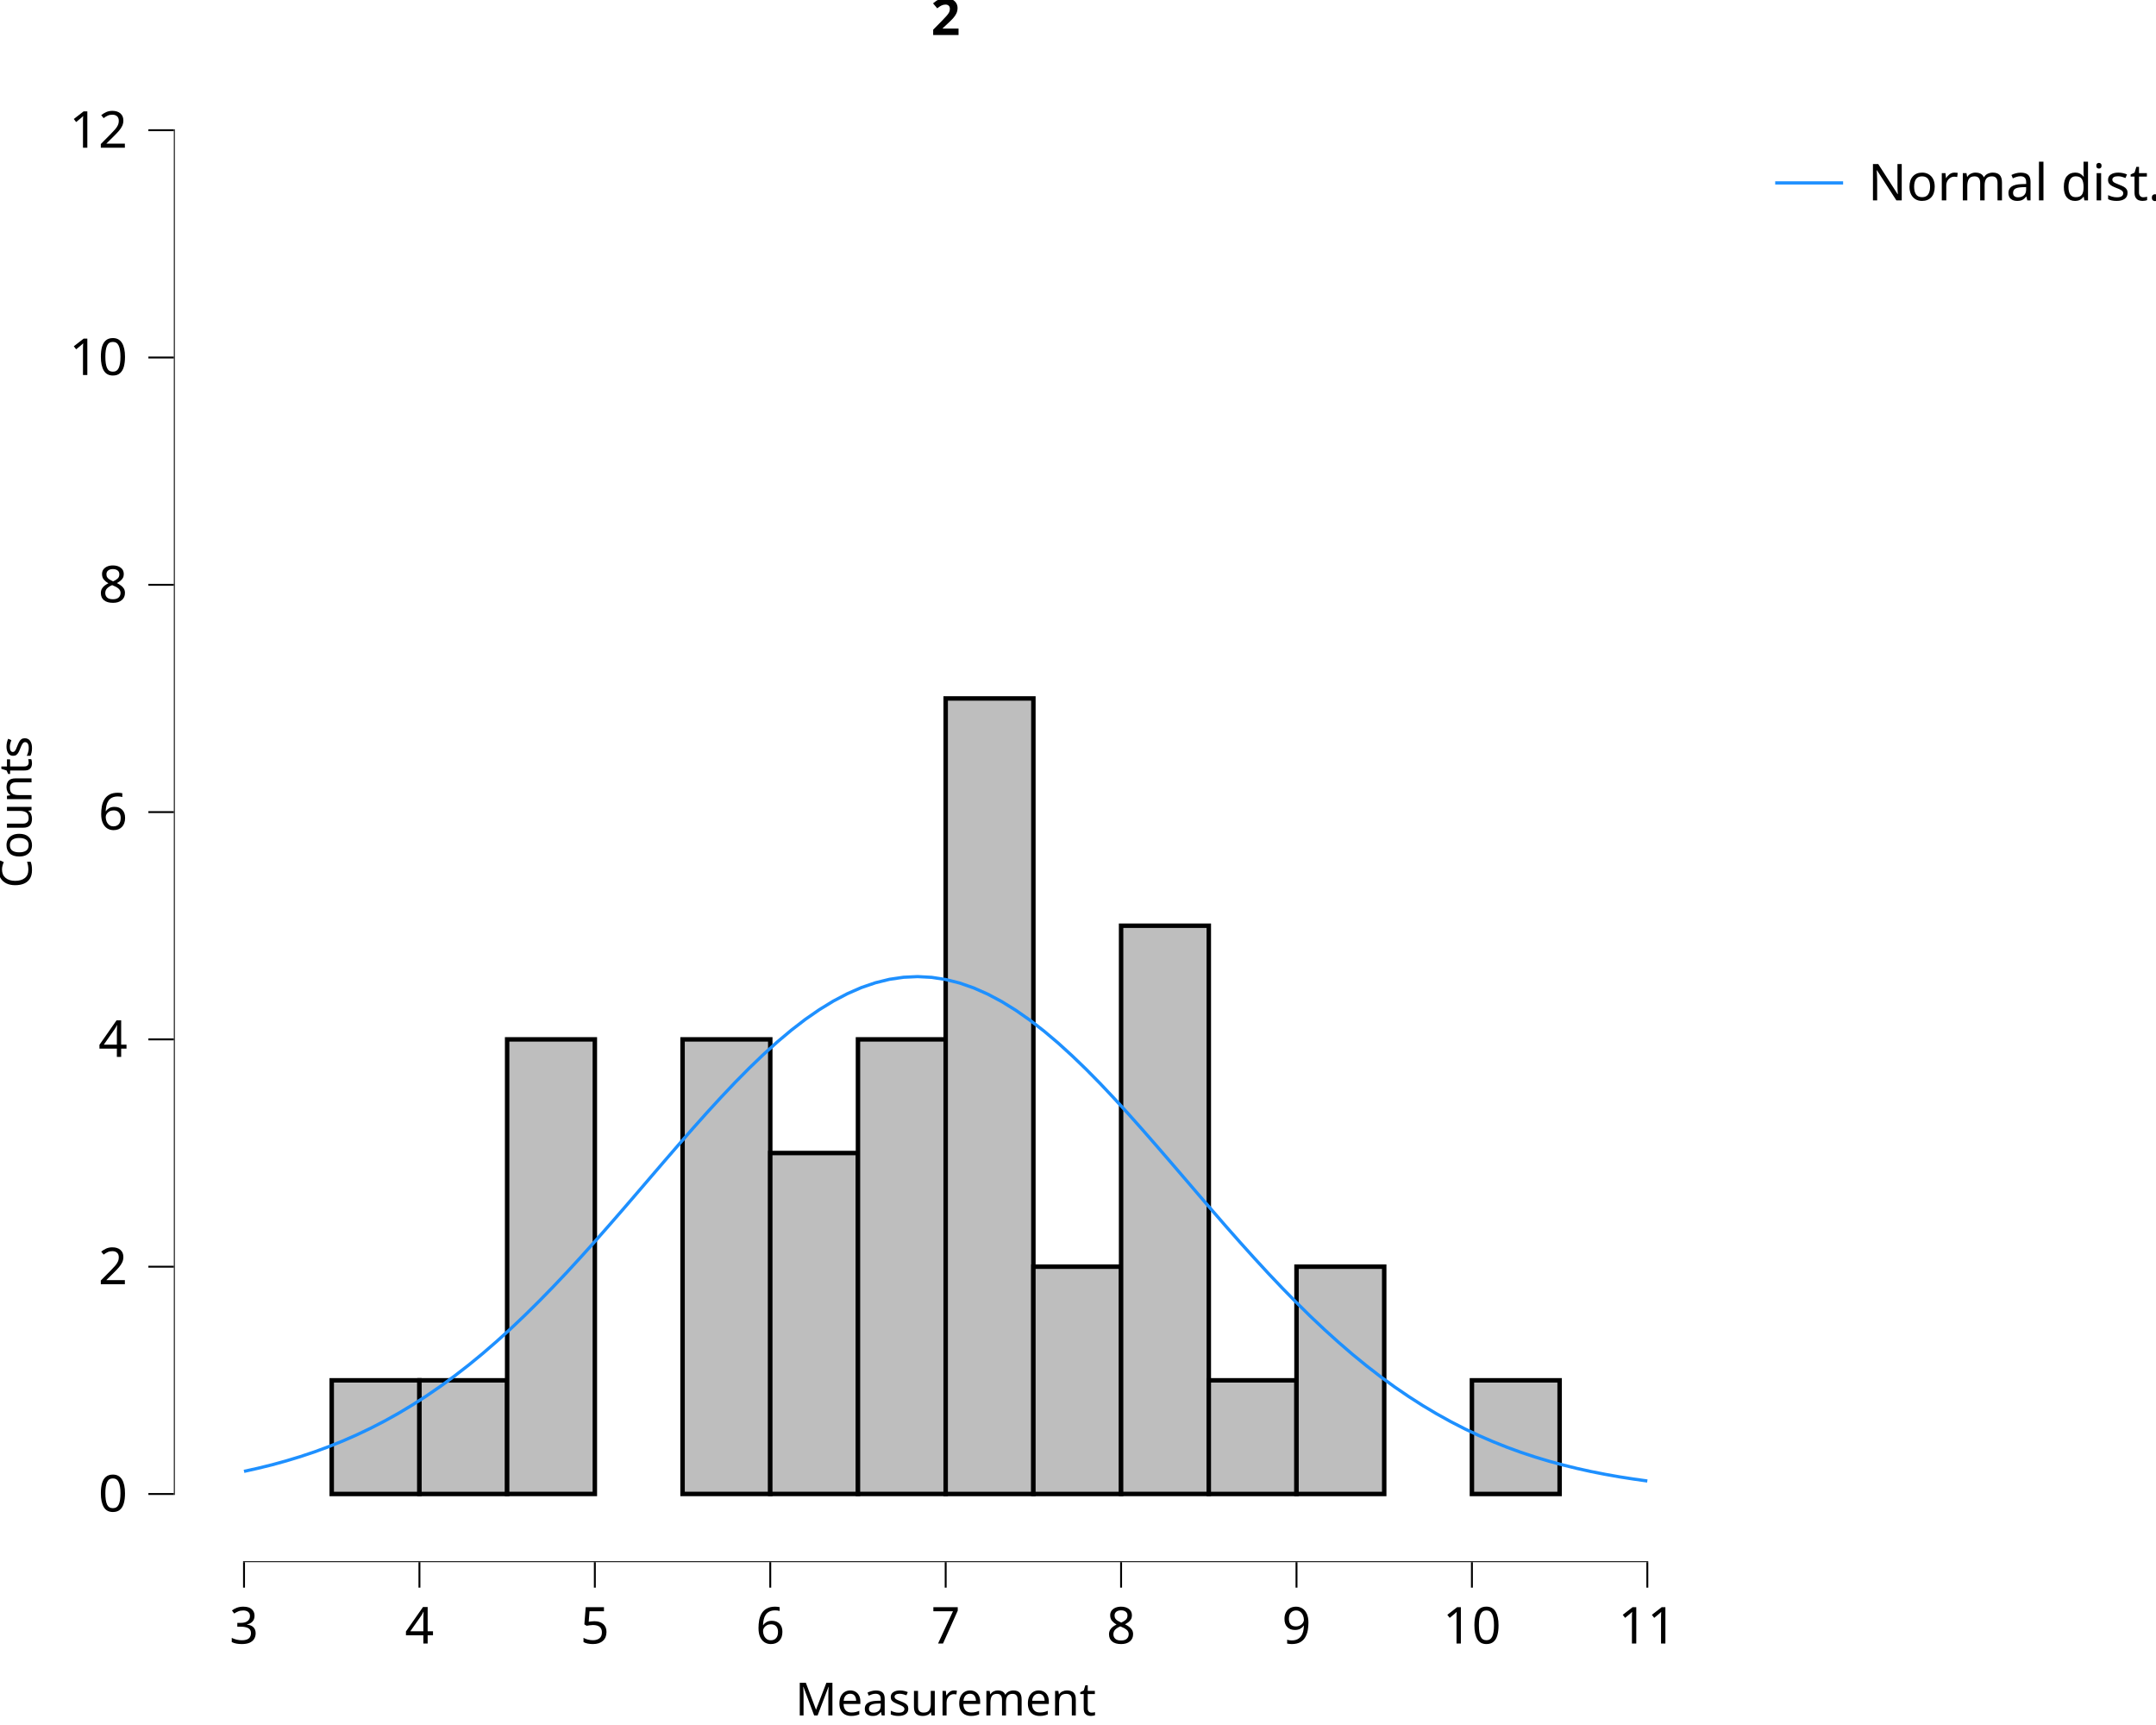
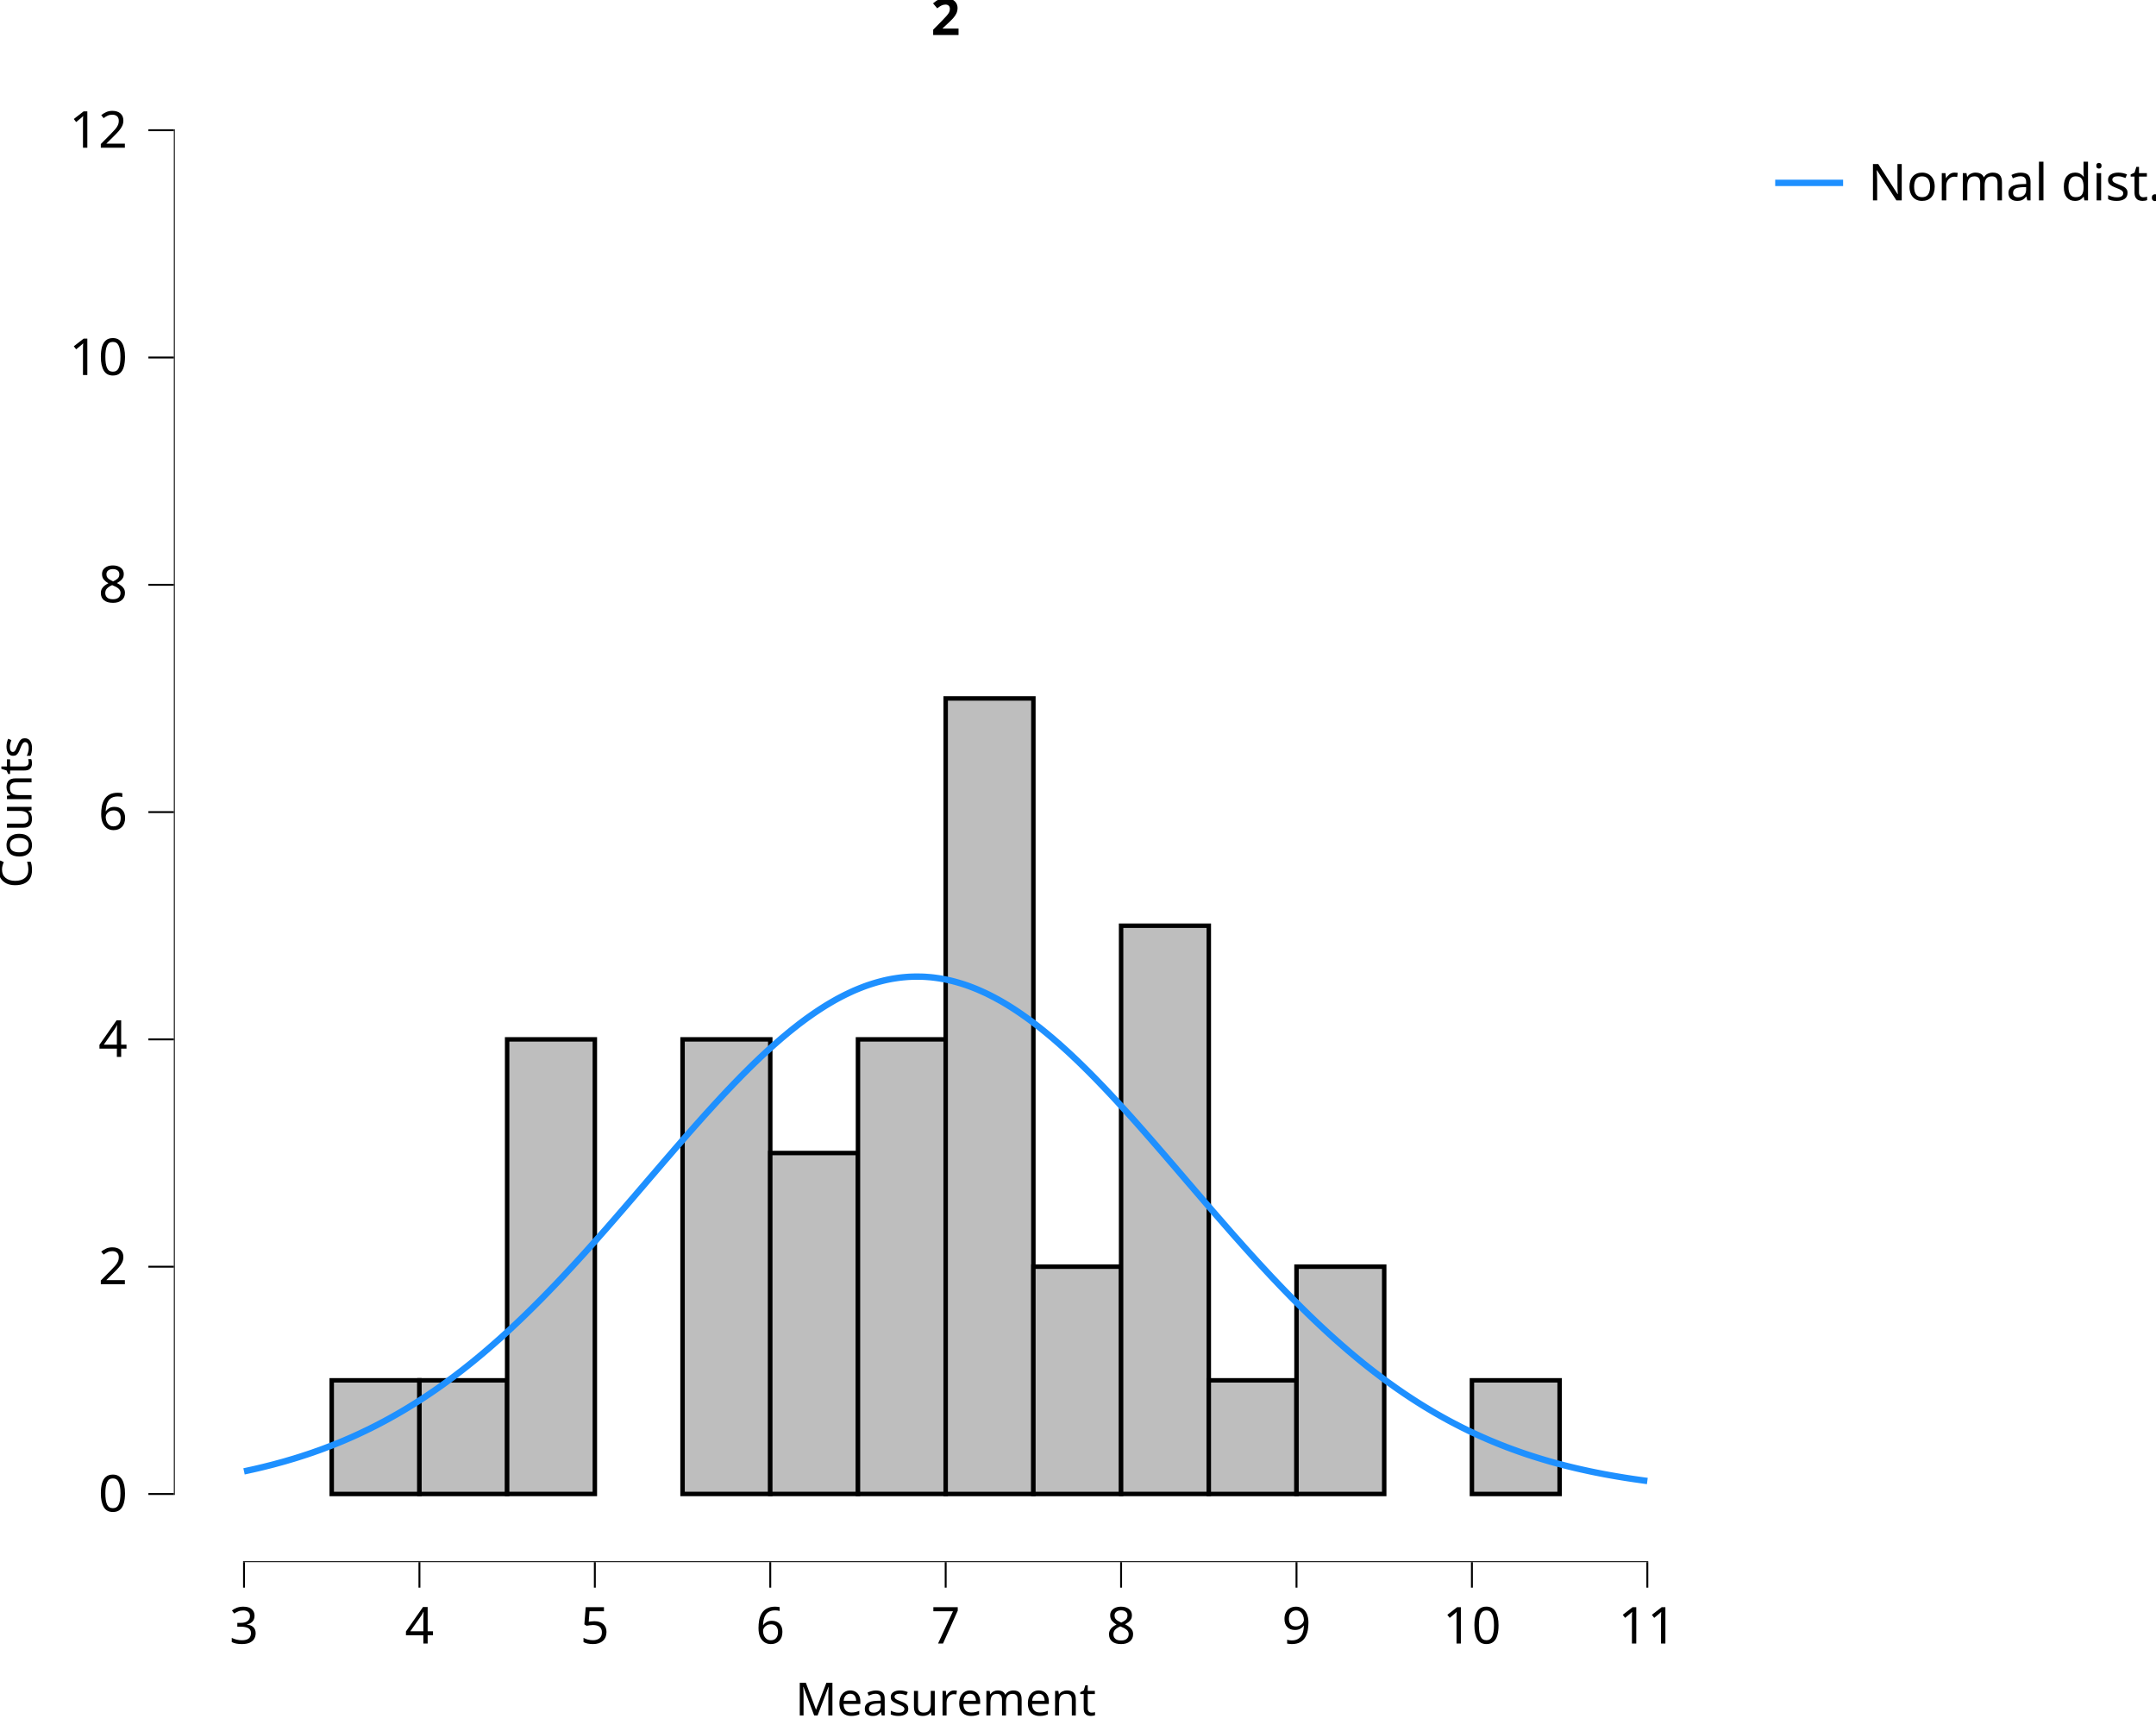
<svg xmlns="http://www.w3.org/2000/svg" class="svglite" data-engine-version="2.0" width="720.00pt" height="576.00pt" viewBox="0 0 720.00 576.00">
  <defs>
    <style type="text/css">
    .svglite line, .svglite polyline, .svglite polygon, .svglite path, .svglite rect, .svglite circle {
      fill: none;
      stroke: #000000;
      stroke-linecap: round;
      stroke-linejoin: round;
      stroke-miterlimit: 10.00;
    }
  </style>
  </defs>
  <rect width="100%" height="100%" style="stroke: none; fill: #FFFFFF;" />
  <defs>
    <clipPath id="cpMC4wMHw3MjAuMDB8MC4wMHw1NzYuMDA=">
      <rect x="0.00" y="0.00" width="720.00" height="576.00" />
    </clipPath>
  </defs>
  <g clip-path="url(#cpMC4wMHw3MjAuMDB8MC4wMHw1NzYuMDA=)">
    <rect x="0.00" y="0.00" width="720.00" height="576.00" style="stroke-width: 10.67; stroke: none;" />
  </g>
  <defs>
    <clipPath id="cpNTguMDZ8NTczLjU2fDIwLjcxfDUyMS42Mw==">
      <rect x="58.06" y="20.71" width="515.50" height="500.92" />
    </clipPath>
  </defs>
  <g clip-path="url(#cpNTguMDZ8NTczLjU2fDIwLjcxfDUyMS42Mw==)">
    <rect x="58.06" y="20.71" width="515.50" height="500.92" style="stroke-width: 10.67; stroke: none;" />
    <rect x="81.49" y="498.86" width="29.29" height="0.00" style="stroke-width: 1.49; stroke-linecap: butt; stroke-linejoin: miter; fill: #BEBEBE;" />
    <rect x="110.78" y="460.91" width="29.29" height="37.95" style="stroke-width: 1.49; stroke-linecap: butt; stroke-linejoin: miter; fill: #BEBEBE;" />
    <rect x="140.07" y="460.91" width="29.29" height="37.95" style="stroke-width: 1.49; stroke-linecap: butt; stroke-linejoin: miter; fill: #BEBEBE;" />
    <rect x="169.36" y="347.06" width="29.29" height="151.79" style="stroke-width: 1.49; stroke-linecap: butt; stroke-linejoin: miter; fill: #BEBEBE;" />
    <rect x="198.65" y="498.86" width="29.29" height="0.00" style="stroke-width: 1.49; stroke-linecap: butt; stroke-linejoin: miter; fill: #BEBEBE;" />
    <rect x="227.94" y="347.06" width="29.29" height="151.79" style="stroke-width: 1.49; stroke-linecap: butt; stroke-linejoin: miter; fill: #BEBEBE;" />
    <rect x="257.23" y="385.01" width="29.29" height="113.84" style="stroke-width: 1.49; stroke-linecap: butt; stroke-linejoin: miter; fill: #BEBEBE;" />
    <rect x="286.52" y="347.06" width="29.29" height="151.79" style="stroke-width: 1.49; stroke-linecap: butt; stroke-linejoin: miter; fill: #BEBEBE;" />
    <rect x="315.81" y="233.22" width="29.29" height="265.64" style="stroke-width: 1.49; stroke-linecap: butt; stroke-linejoin: miter; fill: #BEBEBE;" />
    <rect x="345.10" y="422.96" width="29.29" height="75.90" style="stroke-width: 1.49; stroke-linecap: butt; stroke-linejoin: miter; fill: #BEBEBE;" />
    <rect x="374.39" y="309.11" width="29.29" height="189.74" style="stroke-width: 1.49; stroke-linecap: butt; stroke-linejoin: miter; fill: #BEBEBE;" />
    <rect x="403.68" y="460.91" width="29.29" height="37.95" style="stroke-width: 1.49; stroke-linecap: butt; stroke-linejoin: miter; fill: #BEBEBE;" />
    <rect x="432.97" y="422.96" width="29.29" height="75.90" style="stroke-width: 1.49; stroke-linecap: butt; stroke-linejoin: miter; fill: #BEBEBE;" />
    <rect x="462.26" y="498.86" width="29.29" height="0.00" style="stroke-width: 1.49; stroke-linecap: butt; stroke-linejoin: miter; fill: #BEBEBE;" />
    <rect x="491.55" y="460.91" width="29.29" height="37.95" style="stroke-width: 1.49; stroke-linecap: butt; stroke-linejoin: miter; fill: #BEBEBE;" />
    <rect x="520.84" y="498.86" width="29.29" height="0.00" style="stroke-width: 1.49; stroke-linecap: butt; stroke-linejoin: miter; fill: #BEBEBE;" />
    <line x1="81.17" y1="521.63" x2="550.44" y2="521.63" style="stroke-width: 0.64; stroke-linecap: butt;" />
    <line x1="58.06" y1="499.18" x2="58.06" y2="43.16" style="stroke-width: 0.64; stroke-linecap: butt;" />
-     <polyline points="81.49,491.31 86.18,490.26 90.86,489.11 95.55,487.82 100.23,486.40 104.92,484.84 109.61,483.12 114.29,481.24 118.98,479.19 123.67,476.96 128.35,474.55 133.04,471.94 137.73,469.13 142.41,466.12 147.10,462.90 151.78,459.47 156.47,455.84 161.16,451.99 165.84,447.94 170.53,443.69 175.22,439.24 179.90,434.62 184.59,429.82 189.28,424.87 193.96,419.77 198.65,414.56 203.33,409.25 208.02,403.86 212.71,398.41 217.39,392.95 222.08,387.49 226.77,382.07 231.45,376.72 236.14,371.47 240.83,366.36 245.51,361.41 250.20,356.67 254.88,352.17 259.57,347.93 264.26,343.99 268.94,340.38 273.63,337.13 278.32,334.26 283.00,331.80 287.69,329.75 292.38,328.15 297.06,327.00 301.75,326.32 306.43,326.10 311.12,326.35 315.81,327.07 320.49,328.25 325.18,329.88 329.87,331.96 334.55,334.45 339.24,337.35 343.93,340.63 348.61,344.26 353.30,348.22 357.98,352.48 362.67,357.00 367.36,361.76 372.04,366.72 376.73,371.84 381.42,377.10 386.10,382.46 390.79,387.88 395.48,393.34 400.16,398.80 404.85,404.24 409.53,409.63 414.22,414.94 418.91,420.14 423.59,425.23 428.28,430.17 432.97,434.95 437.65,439.57 442.34,444.00 447.03,448.23 451.71,452.27 456.40,456.10 461.08,459.72 465.77,463.14 470.46,466.34 475.14,469.34 479.83,472.13 484.52,474.73 489.20,477.13 493.89,479.35 498.58,481.38 503.26,483.25 507.95,484.96 512.64,486.51 517.32,487.92 522.01,489.19 526.69,490.34 531.38,491.38 536.07,492.30 540.75,493.13 545.44,493.86 550.13,494.52 " style="stroke-width: 1.07; stroke: #1E90FF; stroke-linecap: butt;" />
+     <polyline points="81.49,491.31 82.41,491.11 83.32,490.91 84.24,490.71 85.16,490.50 86.07,490.29 86.99,490.07 87.91,489.85 88.83,489.62 89.74,489.39 90.66,489.16 91.58,488.92 92.49,488.67 93.41,488.42 94.33,488.17 95.25,487.91 96.16,487.64 97.08,487.37 98.00,487.10 98.91,486.82 99.83,486.53 100.75,486.24 101.66,485.94 102.58,485.64 103.50,485.33 104.42,485.02 105.33,484.69 106.25,484.37 107.17,484.04 108.08,483.70 109.00,483.35 109.92,483.00 110.84,482.65 111.75,482.28 112.67,481.91 113.59,481.54 114.50,481.16 115.42,480.77 116.34,480.37 117.26,479.97 118.17,479.56 119.09,479.14 120.01,478.72 120.92,478.29 121.84,477.85 122.76,477.41 123.68,476.96 124.59,476.50 125.51,476.04 126.43,475.56 127.34,475.08 128.26,474.60 129.18,474.10 130.10,473.60 131.01,473.09 131.93,472.57 132.85,472.05 133.76,471.52 134.68,470.98 135.60,470.43 136.51,469.88 137.43,469.31 138.35,468.74 139.27,468.16 140.18,467.58 141.10,466.98 142.02,466.38 142.93,465.77 143.85,465.15 144.77,464.53 145.69,463.89 146.60,463.25 147.52,462.60 148.44,461.94 149.35,461.28 150.27,460.60 151.19,459.92 152.11,459.23 153.02,458.53 153.94,457.83 154.86,457.11 155.77,456.39 156.69,455.66 157.61,454.92 158.53,454.17 159.44,453.42 160.36,452.66 161.28,451.89 162.19,451.11 163.11,450.33 164.03,449.53 164.94,448.73 165.86,447.92 166.78,447.11 167.70,446.28 168.61,445.45 169.53,444.61 170.45,443.76 171.36,442.91 172.28,442.05 173.20,441.18 174.12,440.30 175.03,439.42 175.95,438.53 176.87,437.63 177.78,436.73 178.70,435.82 179.62,434.90 180.54,433.98 181.45,433.05 182.37,432.11 183.29,431.17 184.20,430.22 185.12,429.27 186.04,428.31 186.96,427.34 187.87,426.37 188.79,425.39 189.71,424.40 190.62,423.42 191.54,422.42 192.46,421.42 193.37,420.42 194.29,419.41 195.21,418.40 196.13,417.38 197.04,416.36 197.96,415.33 198.88,414.30 199.79,413.27 200.71,412.23 201.63,411.19 202.55,410.15 203.46,409.10 204.38,408.05 205.30,407.00 206.21,405.94 207.13,404.88 208.05,403.82 208.97,402.76 209.88,401.70 210.80,400.63 211.72,399.57 212.63,398.50 213.55,397.43 214.47,396.36 215.39,395.29 216.30,394.22 217.22,393.15 218.14,392.09 219.05,391.02 219.97,389.95 220.89,388.88 221.80,387.81 222.72,386.75 223.64,385.69 224.56,384.62 225.47,383.56 226.39,382.51 227.31,381.45 228.22,380.40 229.14,379.35 230.06,378.30 230.98,377.26 231.89,376.22 232.81,375.19 233.73,374.16 234.64,373.13 235.56,372.11 236.48,371.10 237.40,370.09 238.31,369.08 239.23,368.08 240.15,367.09 241.06,366.10 241.98,365.12 242.90,364.15 243.82,363.18 244.73,362.22 245.65,361.27 246.57,360.33 247.48,359.39 248.40,358.46 249.32,357.55 250.23,356.64 251.15,355.73 252.07,354.84 252.99,353.96 253.90,353.09 254.82,352.23 255.74,351.37 256.65,350.53 257.57,349.70 258.49,348.88 259.41,348.07 260.32,347.28 261.24,346.49 262.16,345.72 263.07,344.96 263.99,344.21 264.91,343.47 265.83,342.75 266.74,342.03 267.66,341.34 268.58,340.65 269.49,339.98 270.41,339.33 271.33,338.68 272.25,338.05 273.16,337.44 274.08,336.84 275.00,336.25 275.91,335.68 276.83,335.13 277.75,334.59 278.66,334.06 279.58,333.55 280.50,333.06 281.42,332.58 282.33,332.12 283.25,331.68 284.17,331.25 285.08,330.83 286.00,330.44 286.92,330.06 287.84,329.70 288.75,329.35 289.67,329.02 290.59,328.71 291.50,328.42 292.42,328.14 293.34,327.88 294.26,327.64 295.17,327.41 296.09,327.20 297.01,327.01 297.92,326.84 298.84,326.69 299.76,326.55 300.68,326.43 301.59,326.33 302.51,326.25 303.43,326.18 304.34,326.14 305.26,326.11 306.18,326.10 307.09,326.11 308.01,326.13 308.93,326.17 309.85,326.24 310.76,326.31 311.68,326.41 312.60,326.53 313.51,326.66 314.43,326.81 315.35,326.98 316.27,327.16 317.18,327.37 318.10,327.59 319.02,327.83 319.93,328.09 320.85,328.36 321.77,328.65 322.69,328.96 323.60,329.28 324.52,329.63 325.44,329.99 326.35,330.36 327.27,330.76 328.19,331.17 329.11,331.59 330.02,332.03 330.94,332.49 331.86,332.97 332.77,333.46 333.69,333.96 334.61,334.48 335.53,335.02 336.44,335.57 337.36,336.14 338.28,336.72 339.19,337.32 340.11,337.93 341.03,338.56 341.94,339.20 342.86,339.85 343.78,340.52 344.70,341.20 345.61,341.90 346.53,342.61 347.45,343.33 348.36,344.06 349.28,344.81 350.20,345.57 351.12,346.34 352.03,347.12 352.95,347.92 353.87,348.72 354.78,349.54 355.70,350.37 356.62,351.21 357.54,352.06 358.45,352.92 359.37,353.79 360.29,354.67 361.20,355.56 362.12,356.46 363.04,357.37 363.96,358.28 364.87,359.21 365.79,360.14 366.71,361.09 367.62,362.04 368.54,362.99 369.46,363.96 370.37,364.93 371.29,365.91 372.21,366.90 373.13,367.89 374.04,368.89 374.96,369.89 375.88,370.90 376.79,371.91 377.71,372.93 378.63,373.96 379.55,374.99 380.46,376.02 381.38,377.06 382.30,378.10 383.21,379.15 384.13,380.19 385.05,381.25 385.97,382.30 386.88,383.36 387.80,384.42 388.72,385.48 389.63,386.54 390.55,387.61 391.47,388.67 392.39,389.74 393.30,390.81 394.22,391.88 395.14,392.95 396.05,394.02 396.97,395.09 397.89,396.15 398.80,397.22 399.72,398.29 400.64,399.36 401.56,400.43 402.47,401.49 403.39,402.55 404.31,403.62 405.22,404.68 406.14,405.73 407.06,406.79 407.98,407.84 408.89,408.89 409.81,409.94 410.73,410.99 411.64,412.03 412.56,413.07 413.48,414.10 414.40,415.13 415.31,416.16 416.23,417.18 417.15,418.20 418.06,419.21 418.98,420.22 419.90,421.23 420.82,422.23 421.73,423.22 422.65,424.21 423.57,425.20 424.48,426.18 425.40,427.15 426.32,428.12 427.23,429.08 428.15,430.04 429.07,430.99 429.99,431.93 430.90,432.87 431.82,433.80 432.74,434.72 433.65,435.64 434.57,436.55 435.49,437.46 436.41,438.36 437.32,439.25 438.24,440.13 439.16,441.01 440.07,441.88 440.99,442.74 441.91,443.60 442.83,444.45 443.74,445.29 444.66,446.12 445.58,446.95 446.49,447.76 447.41,448.57 448.33,449.38 449.25,450.17 450.16,450.96 451.08,451.74 452.00,452.51 452.91,453.27 453.83,454.03 454.75,454.78 455.66,455.52 456.58,456.25 457.50,456.97 458.42,457.69 459.33,458.39 460.25,459.09 461.17,459.79 462.08,460.47 463.00,461.15 463.92,461.81 464.84,462.47 465.75,463.12 466.67,463.77 467.59,464.40 468.50,465.03 469.42,465.65 470.34,466.26 471.26,466.87 472.17,467.46 473.09,468.05 474.01,468.63 474.92,469.20 475.84,469.77 476.76,470.32 477.68,470.87 478.59,471.41 479.51,471.95 480.43,472.47 481.34,472.99 482.26,473.50 483.18,474.01 484.09,474.50 485.01,474.99 485.93,475.47 486.85,475.94 487.76,476.41 488.68,476.87 489.60,477.32 490.51,477.77 491.43,478.21 492.35,478.64 493.27,479.06 494.18,479.48 495.10,479.89 496.02,480.29 496.93,480.69 497.85,481.08 498.77,481.46 499.69,481.84 500.60,482.21 501.52,482.58 502.44,482.93 503.35,483.29 504.27,483.63 505.19,483.97 506.11,484.30 507.02,484.63 507.94,484.95 508.86,485.27 509.77,485.58 510.69,485.88 511.61,486.18 512.52,486.47 513.44,486.76 514.36,487.04 515.28,487.32 516.19,487.59 517.11,487.86 518.03,488.12 518.94,488.38 519.86,488.63 520.78,488.87 521.70,489.11 522.61,489.35 523.53,489.58 524.45,489.81 525.36,490.03 526.28,490.25 527.20,490.46 528.12,490.67 529.03,490.87 529.95,491.07 530.87,491.27 531.78,491.46 532.70,491.65 533.62,491.83 534.54,492.01 535.45,492.19 536.37,492.36 537.29,492.53 538.20,492.69 539.12,492.85 540.04,493.01 540.96,493.16 541.87,493.31 542.79,493.46 543.71,493.60 544.62,493.74 545.54,493.88 546.46,494.01 547.37,494.14 548.29,494.27 549.21,494.40 550.13,494.52 " style="stroke-width: 2.13; stroke: #1E90FF; stroke-linecap: butt;" />
    <rect x="58.06" y="20.71" width="515.50" height="500.92" style="stroke-width: 0.00; stroke: none;" />
  </g>
  <g clip-path="url(#cpMC4wMHw3MjAuMDB8MC4wMHw1NzYuMDA=)">
    <polyline points="58.06,521.63 58.06,20.71 " style="stroke-width: 0.00; stroke: none; stroke-linecap: butt;" />
    <text x="42.58" y="504.71" text-anchor="end" style="font-size: 17.00px; font-family: sans;" textLength="9.46px" lengthAdjust="spacingAndGlyphs">0</text>
    <text x="42.58" y="428.81" text-anchor="end" style="font-size: 17.00px; font-family: sans;" textLength="9.46px" lengthAdjust="spacingAndGlyphs">2</text>
    <text x="42.58" y="352.91" text-anchor="end" style="font-size: 17.00px; font-family: sans;" textLength="9.46px" lengthAdjust="spacingAndGlyphs">4</text>
    <text x="42.58" y="277.02" text-anchor="end" style="font-size: 17.00px; font-family: sans;" textLength="9.46px" lengthAdjust="spacingAndGlyphs">6</text>
    <text x="42.58" y="201.12" text-anchor="end" style="font-size: 17.00px; font-family: sans;" textLength="9.46px" lengthAdjust="spacingAndGlyphs">8</text>
    <text x="42.58" y="125.22" text-anchor="end" style="font-size: 17.00px; font-family: sans;" textLength="18.91px" lengthAdjust="spacingAndGlyphs">10</text>
    <text x="42.58" y="49.33" text-anchor="end" style="font-size: 17.00px; font-family: sans;" textLength="18.91px" lengthAdjust="spacingAndGlyphs">12</text>
    <polyline points="49.55,498.86 58.06,498.86 " style="stroke-width: 0.64; stroke-linecap: butt;" />
    <polyline points="49.55,422.96 58.06,422.96 " style="stroke-width: 0.64; stroke-linecap: butt;" />
    <polyline points="49.55,347.06 58.06,347.06 " style="stroke-width: 0.64; stroke-linecap: butt;" />
    <polyline points="49.55,271.17 58.06,271.17 " style="stroke-width: 0.64; stroke-linecap: butt;" />
    <polyline points="49.55,195.27 58.06,195.27 " style="stroke-width: 0.64; stroke-linecap: butt;" />
    <polyline points="49.55,119.37 58.06,119.37 " style="stroke-width: 0.64; stroke-linecap: butt;" />
    <polyline points="49.55,43.48 58.06,43.48 " style="stroke-width: 0.64; stroke-linecap: butt;" />
    <polyline points="58.06,521.63 573.56,521.63 " style="stroke-width: 0.00; stroke: none; stroke-linecap: butt;" />
    <polyline points="81.49,530.13 81.49,521.63 " style="stroke-width: 0.64; stroke-linecap: butt;" />
    <polyline points="140.07,530.13 140.07,521.63 " style="stroke-width: 0.64; stroke-linecap: butt;" />
    <polyline points="198.65,530.13 198.65,521.63 " style="stroke-width: 0.64; stroke-linecap: butt;" />
    <polyline points="257.23,530.13 257.23,521.63 " style="stroke-width: 0.64; stroke-linecap: butt;" />
    <polyline points="315.81,530.13 315.81,521.63 " style="stroke-width: 0.64; stroke-linecap: butt;" />
    <polyline points="374.39,530.13 374.39,521.63 " style="stroke-width: 0.64; stroke-linecap: butt;" />
    <polyline points="432.97,530.13 432.97,521.63 " style="stroke-width: 0.64; stroke-linecap: butt;" />
    <polyline points="491.55,530.13 491.55,521.63 " style="stroke-width: 0.64; stroke-linecap: butt;" />
    <polyline points="550.13,530.13 550.13,521.63 " style="stroke-width: 0.64; stroke-linecap: butt;" />
    <text x="81.49" y="548.80" text-anchor="middle" style="font-size: 17.00px; font-family: sans;" textLength="9.46px" lengthAdjust="spacingAndGlyphs">3</text>
    <text x="140.07" y="548.80" text-anchor="middle" style="font-size: 17.00px; font-family: sans;" textLength="9.46px" lengthAdjust="spacingAndGlyphs">4</text>
    <text x="198.65" y="548.80" text-anchor="middle" style="font-size: 17.00px; font-family: sans;" textLength="9.46px" lengthAdjust="spacingAndGlyphs">5</text>
    <text x="257.23" y="548.80" text-anchor="middle" style="font-size: 17.00px; font-family: sans;" textLength="9.46px" lengthAdjust="spacingAndGlyphs">6</text>
    <text x="315.81" y="548.80" text-anchor="middle" style="font-size: 17.00px; font-family: sans;" textLength="9.46px" lengthAdjust="spacingAndGlyphs">7</text>
    <text x="374.39" y="548.80" text-anchor="middle" style="font-size: 17.00px; font-family: sans;" textLength="9.46px" lengthAdjust="spacingAndGlyphs">8</text>
    <text x="432.97" y="548.80" text-anchor="middle" style="font-size: 17.00px; font-family: sans;" textLength="9.46px" lengthAdjust="spacingAndGlyphs">9</text>
    <text x="491.55" y="548.80" text-anchor="middle" style="font-size: 17.00px; font-family: sans;" textLength="18.91px" lengthAdjust="spacingAndGlyphs">10</text>
    <text x="550.13" y="548.80" text-anchor="middle" style="font-size: 17.00px; font-family: sans;" textLength="18.91px" lengthAdjust="spacingAndGlyphs">11</text>
    <text x="315.81" y="572.82" text-anchor="middle" style="font-size: 15.30px; font-family: sans;" textLength="93.56px" lengthAdjust="spacingAndGlyphs">Measurement</text>
    <text transform="translate(10.53,271.17) rotate(-90)" text-anchor="middle" style="font-size: 15.30px; font-family: sans;" textLength="48.49px" lengthAdjust="spacingAndGlyphs">Counts</text>
    <rect x="584.52" y="20.71" width="135.48" height="60.01" style="stroke-width: 0.75; stroke: none;" />
    <rect x="584.52" y="20.71" width="135.48" height="60.01" style="stroke-width: 10.67; stroke: none;" />
    <rect x="590.00" y="46.90" width="28.35" height="28.35" style="stroke-width: 10.67; stroke: none;" />
-     <line x1="592.83" y1="61.07" x2="615.51" y2="61.07" style="stroke-width: 1.07; stroke: #1E90FF; stroke-linecap: butt;" />
+     <line x1="592.83" y1="61.07" x2="615.51" y2="61.07" style="stroke-width: 2.13; stroke: #1E90FF; stroke-linecap: butt;" />
    <text x="623.82" y="66.92" style="font-size: 17.00px; font-family: sans;" textLength="90.70px" lengthAdjust="spacingAndGlyphs">Normal dist.</text>
    <text x="315.81" y="11.70" text-anchor="middle" style="font-size: 17.00px; font-weight: bold; font-family: sans;" textLength="9.46px" lengthAdjust="spacingAndGlyphs">2</text>
  </g>
</svg>
